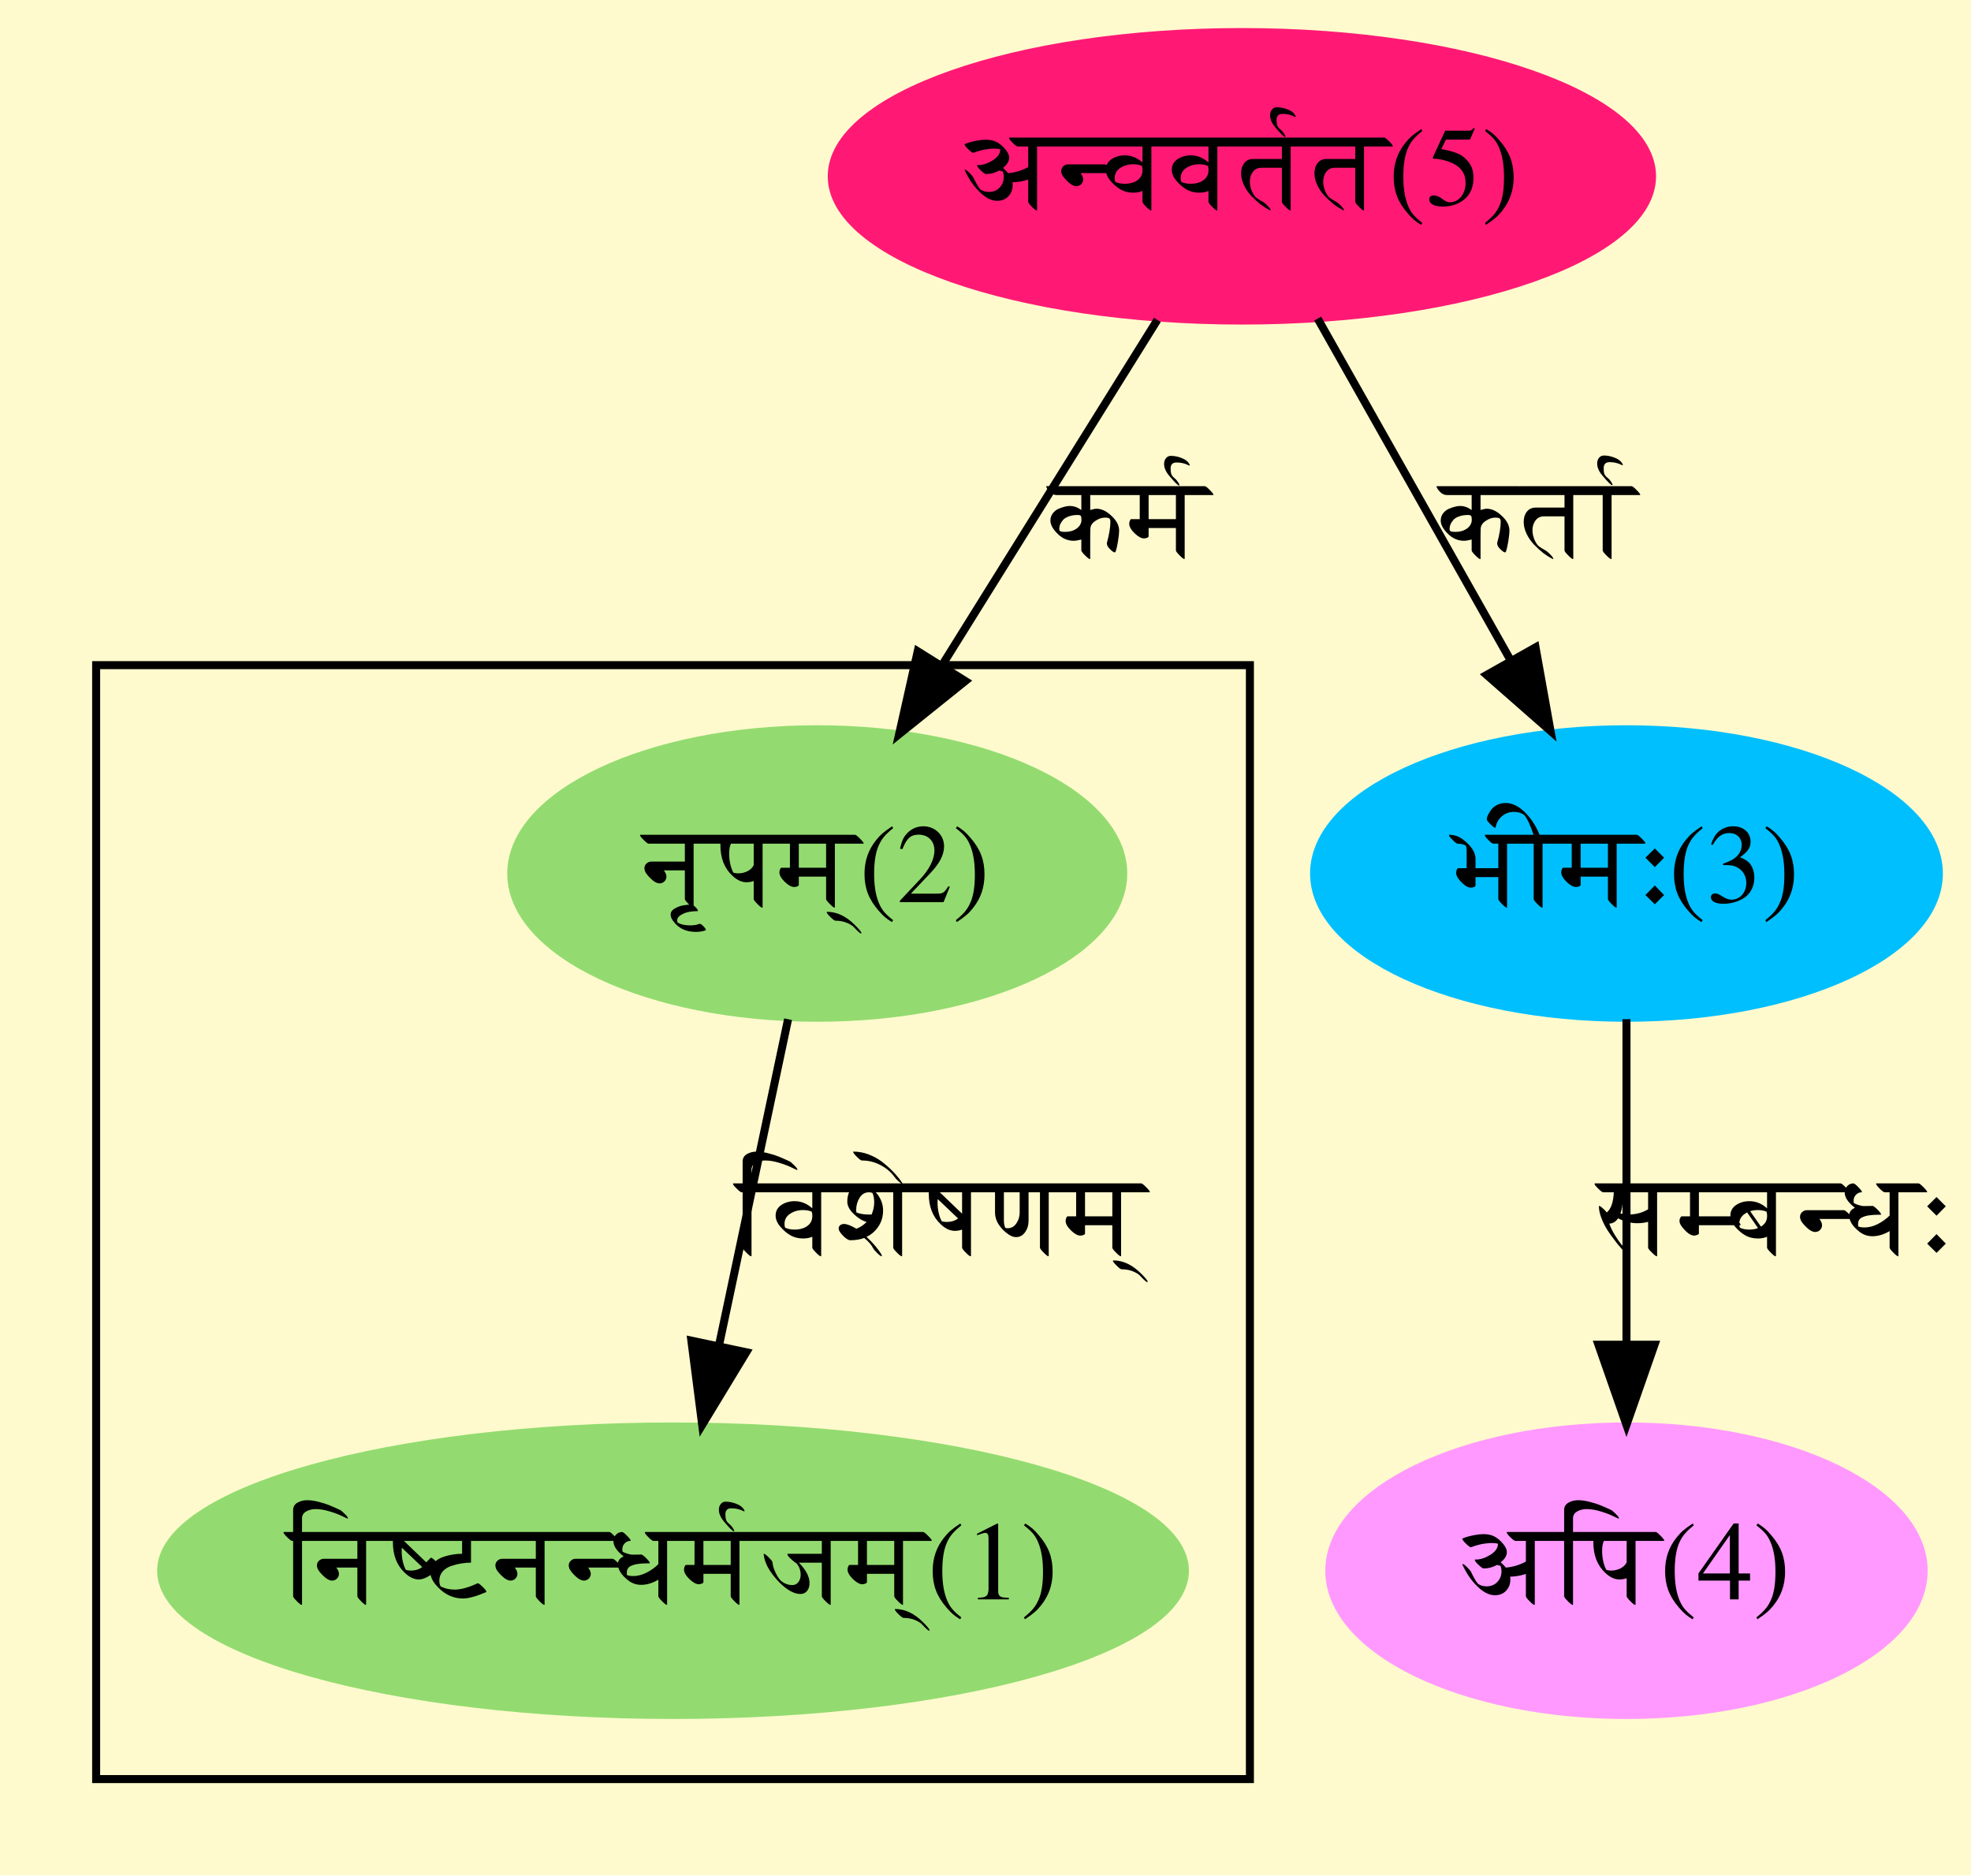
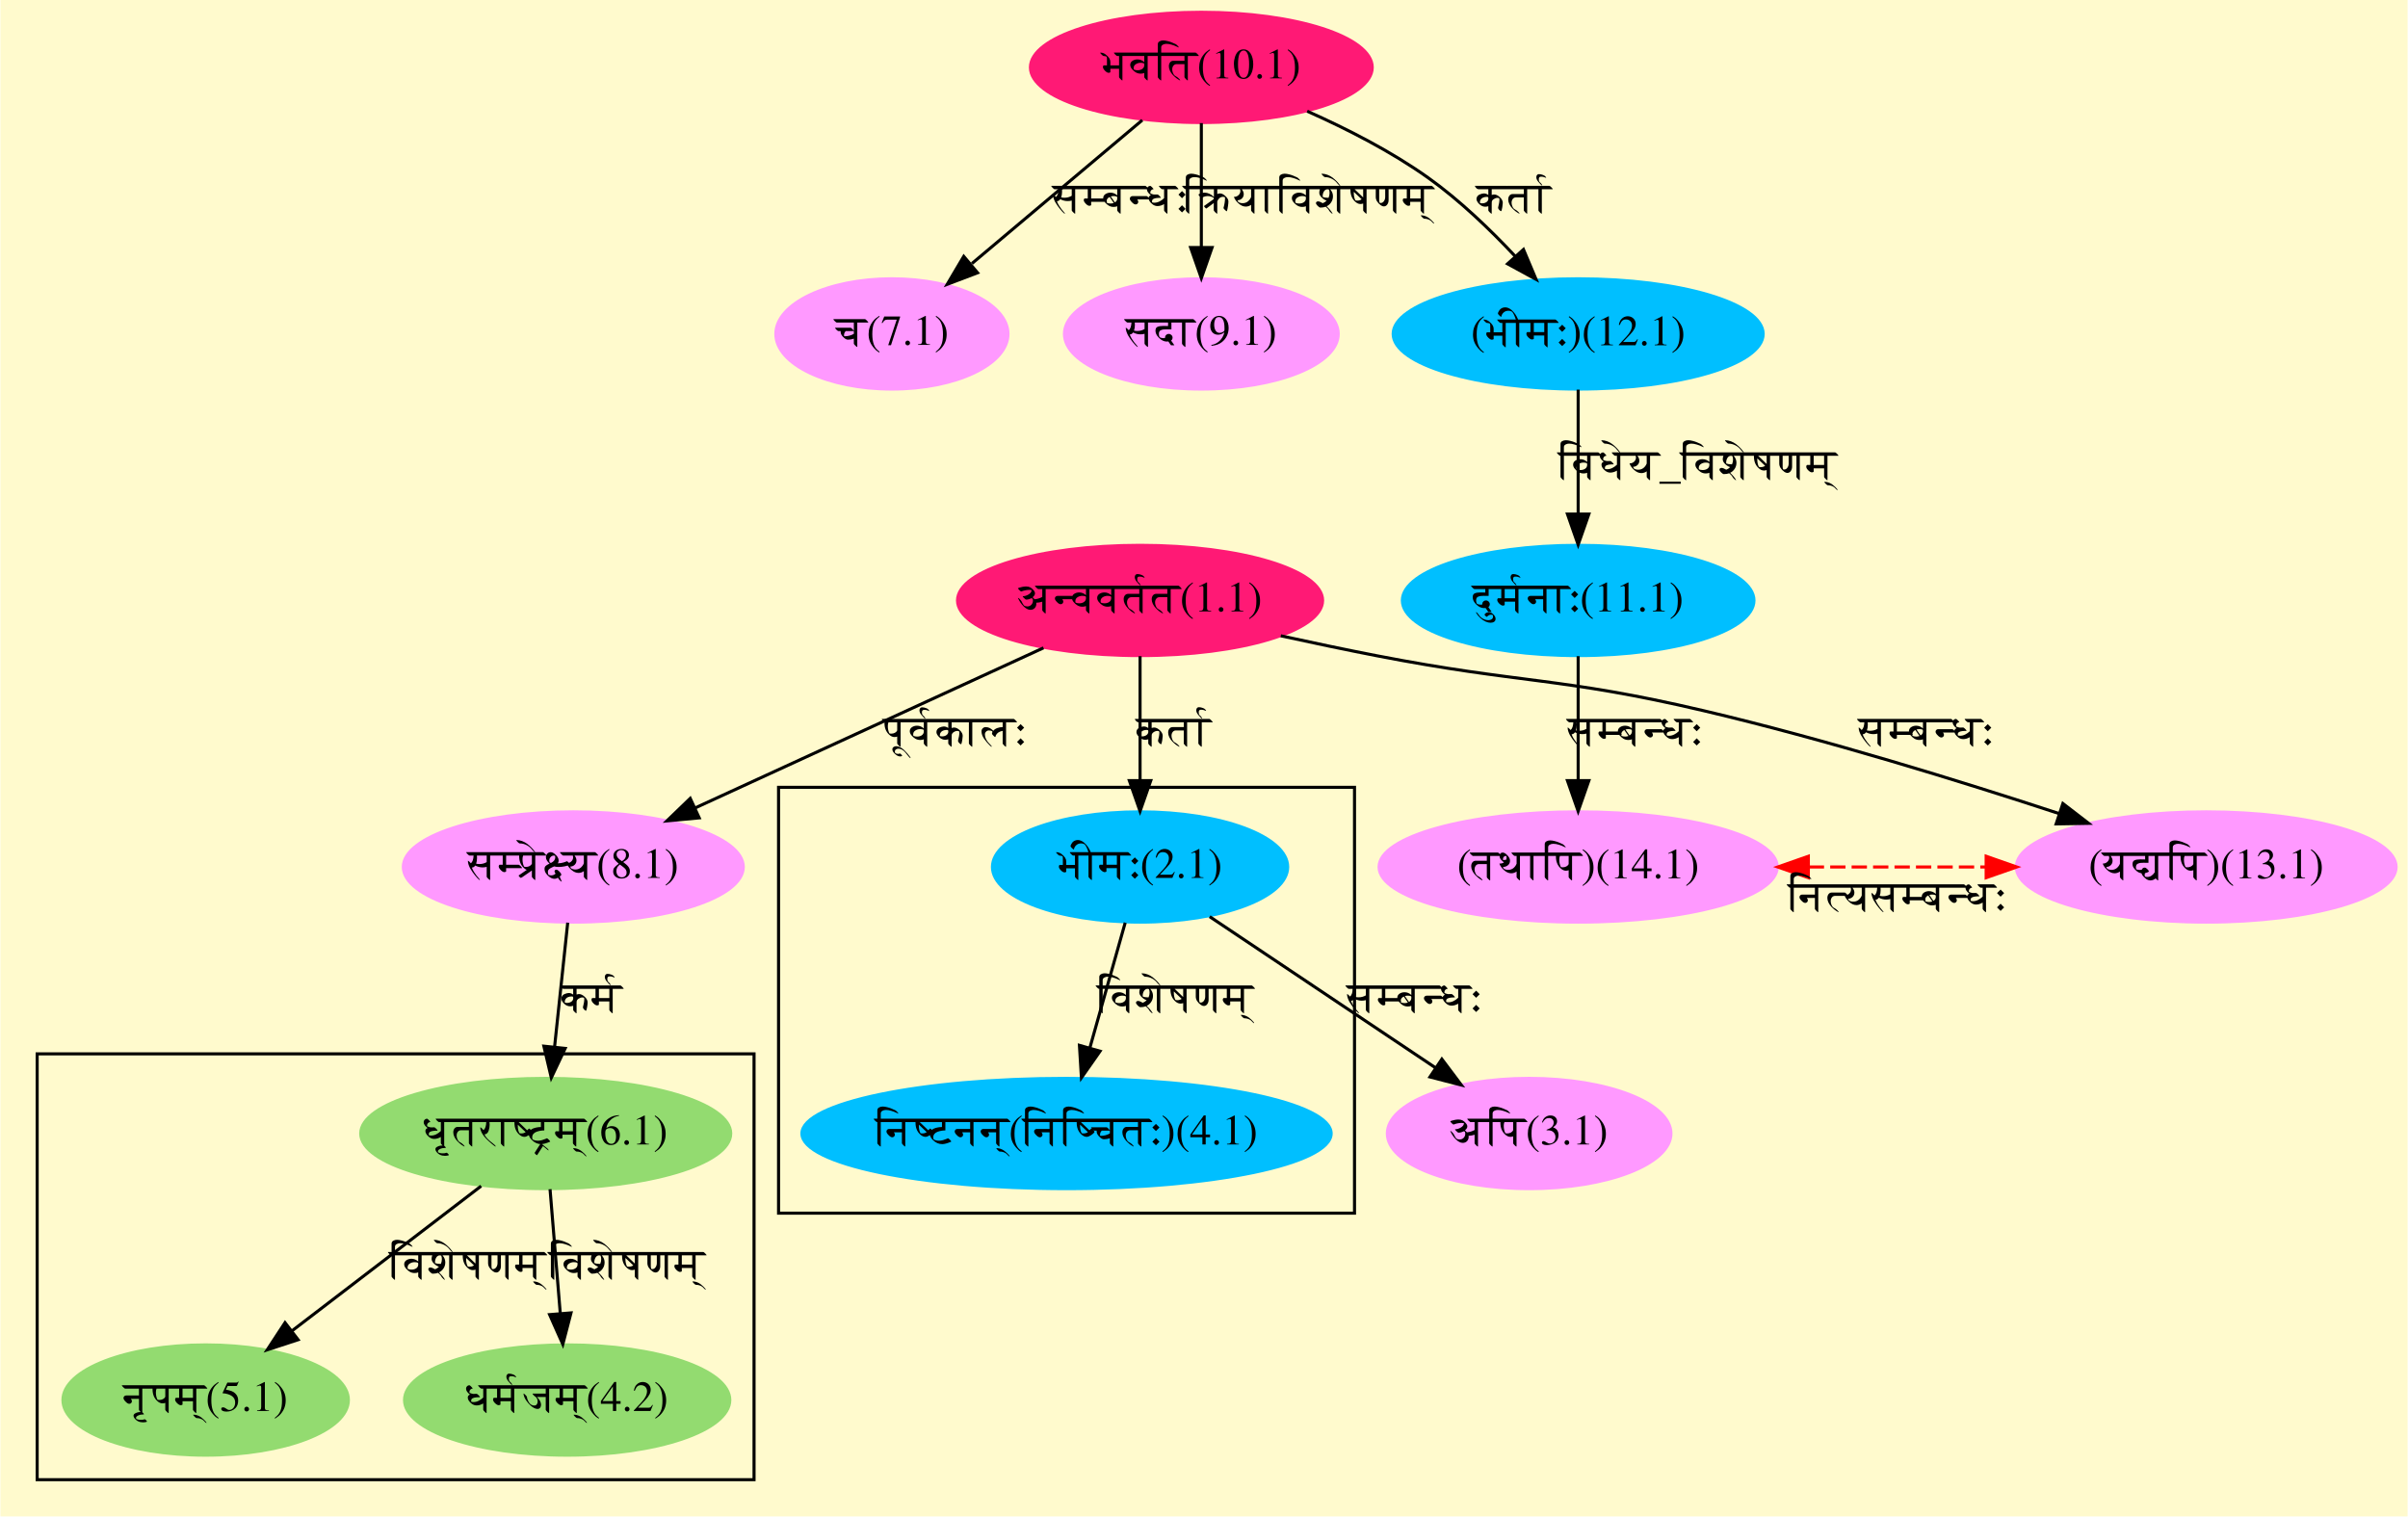
- <svg xmlns="http://www.w3.org/2000/svg" width="246pt" height="234pt" viewBox="0.00 0.00 246.00 234.00">
-   <g id="graph0" class="graph" transform="scale(1 1) rotate(0) translate(4 230)">
-     <polygon fill="#fffacd" stroke="transparent" points="-4,4 -4,-230 242,-230 242,4 -4,4" />
+ <svg xmlns="http://www.w3.org/2000/svg" width="786pt" height="495pt" viewBox="0.00 0.00 785.74 495.00">
+   <g id="graph0" class="graph" transform="scale(1 1) rotate(0) translate(4 491)">
+     <polygon fill="#fffacd" stroke="transparent" points="-4,4 -4,-491 781.74,-491 781.74,4 -4,4" />
    <g id="clust1" class="cluster">
-       <polygon fill="#fffacd" stroke="black" points="8,-8 8,-147 152,-147 152,-8 8,-8" />
+       <polygon fill="#fffacd" stroke="black" points="250,-95 250,-234 438,-234 438,-95 250,-95" />
+     </g>
+     <g id="clust2" class="cluster">
+       <polygon fill="#fffacd" stroke="black" points="8,-8 8,-147 242,-147 242,-8 8,-8" />
    </g>
    <g id="node1" class="node">
-       <ellipse fill="#93db70" stroke="#93db70" cx="80" cy="-34" rx="63.89" ry="18" />
-       <text text-anchor="middle" x="80" y="-30.3" font-family="Times,serif" font-size="14.00">निष्टनन्धर्मजम्(1)</text>
+       <ellipse fill="#00bfff" stroke="#00bfff" cx="344" cy="-121" rx="86.38" ry="18" />
+       <text text-anchor="middle" x="344" y="-117.3" font-family="Times,serif" font-size="14.00">निष्टनन्(निष्चितः)(4.1)</text>
    </g>
    <g id="node2" class="node">
-       <ellipse fill="#93db70" stroke="#93db70" cx="98" cy="-121" rx="38.19" ry="18" />
-       <text text-anchor="middle" x="98" y="-117.3" font-family="Times,serif" font-size="14.00">नृपम्(2)</text>
+       <ellipse fill="#00bfff" stroke="#00bfff" cx="368" cy="-208" rx="48.19" ry="18" />
+       <text text-anchor="middle" x="368" y="-204.3" font-family="Times,serif" font-size="14.00">भीमः(2.1)</text>
+     </g>
+     <g id="edge3" class="edge">
+       <path fill="none" stroke="black" d="M351.59,-148.87C355.37,-162.27 359.83,-178.08 363.15,-189.82" />
+       <polygon fill="black" stroke="black" points="354.94,-147.87 348.86,-139.2 348.21,-149.78 354.94,-147.87" />
+       <text text-anchor="middle" x="379.5" y="-160.8" font-family="Times,serif" font-size="14.00">विशेषणम्</text>
+     </g>
+     <g id="node6" class="node">
+       <ellipse fill="#ff1975" stroke="#ff1975" cx="368" cy="-295" rx="59.59" ry="18" />
+       <text text-anchor="middle" x="368" y="-291.3" font-family="Times,serif" font-size="14.00">अन्ववर्तत(1.1)</text>
    </g>
    <g id="edge1" class="edge">
-       <path fill="none" stroke="black" d="M85.77,-62.27C88.59,-75.58 91.9,-91.19 94.36,-102.82" />
-       <polygon fill="black" stroke="black" points="89.14,-61.26 83.64,-52.2 82.29,-62.71 89.14,-61.26" />
-       <text text-anchor="middle" x="113.5" y="-73.8" font-family="Times,serif" font-size="14.00">विशेषणम्</text>
+       <path fill="none" stroke="black" d="M368,-236.27C368,-249.58 368,-265.19 368,-276.82" />
+       <polygon fill="black" stroke="black" points="371.5,-236.2 368,-226.2 364.5,-236.2 371.5,-236.2" />
+       <text text-anchor="middle" x="379" y="-247.8" font-family="Times,serif" font-size="14.00">कर्ता</text>
    </g>
    <g id="node3" class="node">
-       <ellipse fill="#ff1975" stroke="#ff1975" cx="151" cy="-208" rx="51.19" ry="18" />
-       <text text-anchor="middle" x="151" y="-204.3" font-family="Times,serif" font-size="14.00">अन्ववर्तत(5)</text>
+       <ellipse fill="#93db70" stroke="#93db70" cx="181" cy="-34" rx="53.09" ry="18" />
+       <text text-anchor="middle" x="181" y="-30.3" font-family="Times,serif" font-size="14.00">धर्मजम्(4.2)</text>
+     </g>
+     <g id="node4" class="node">
+       <ellipse fill="#93db70" stroke="#93db70" cx="174" cy="-121" rx="60.39" ry="18" />
+       <text text-anchor="middle" x="174" y="-117.3" font-family="Times,serif" font-size="14.00">धृतराष्ट्रम्(6.1)</text>
+     </g>
+     <g id="edge4" class="edge">
+       <path fill="none" stroke="black" d="M178.75,-62.27C177.66,-75.58 176.37,-91.19 175.41,-102.82" />
+       <polygon fill="black" stroke="black" points="182.25,-62.45 179.58,-52.2 175.27,-61.88 182.25,-62.45" />
+       <text text-anchor="middle" x="200.5" y="-73.8" font-family="Times,serif" font-size="14.00">विशेषणम्</text>
+     </g>
+     <g id="node8" class="node">
+       <ellipse fill="#ff99ff" stroke="#ff99ff" cx="183" cy="-208" rx="55.49" ry="18" />
+       <text text-anchor="middle" x="183" y="-204.3" font-family="Times,serif" font-size="14.00">सम्प्रेक्ष्य(8.1)</text>
+     </g>
+     <g id="edge6" class="edge">
+       <path fill="none" stroke="black" d="M176.89,-149.27C178.3,-162.58 179.95,-178.19 181.18,-189.82" />
+       <polygon fill="black" stroke="black" points="180.35,-148.78 175.82,-139.2 173.39,-149.51 180.35,-148.78" />
+       <text text-anchor="middle" x="189" y="-160.8" font-family="Times,serif" font-size="14.00">कर्म</text>
+     </g>
+     <g id="node5" class="node">
+       <ellipse fill="#93db70" stroke="#93db70" cx="63" cy="-34" rx="46.59" ry="18" />
+       <text text-anchor="middle" x="63" y="-30.3" font-family="Times,serif" font-size="14.00">नृपम्(5.1)</text>
+     </g>
+     <g id="edge5" class="edge">
+       <path fill="none" stroke="black" d="M91.2,-56.6C110.41,-71.31 135.43,-90.46 152.92,-103.85" />
+       <polygon fill="black" stroke="black" points="93.17,-53.69 83.1,-50.39 88.91,-59.25 93.17,-53.69" />
+       <text text-anchor="middle" x="148.5" y="-73.8" font-family="Times,serif" font-size="14.00">विशेषणम्</text>
+     </g>
+     <g id="node7" class="node">
+       <ellipse fill="#ff99ff" stroke="#ff99ff" cx="495" cy="-121" rx="46.29" ry="18" />
+       <text text-anchor="middle" x="495" y="-117.3" font-family="Times,serif" font-size="14.00">अपि(3.1)</text>
    </g>
    <g id="edge2" class="edge">
-       <path fill="none" stroke="black" d="M113.58,-146.99C122.23,-160.87 132.77,-177.76 140.45,-190.08" />
-       <polygon fill="black" stroke="black" points="116.48,-145.02 108.22,-138.39 110.54,-148.73 116.48,-145.02" />
-       <text text-anchor="middle" x="137" y="-160.8" font-family="Times,serif" font-size="14.00">कर्म</text>
+       <path fill="none" stroke="black" d="M464.29,-142.55C441.62,-157.73 411.25,-178.06 390.72,-191.79" />
+       <polygon fill="black" stroke="black" points="466.51,-145.28 472.88,-136.81 462.62,-139.46 466.51,-145.28" />
+       <text text-anchor="middle" x="457.5" y="-160.8" font-family="Times,serif" font-size="14.00">सम्बन्धः</text>
    </g>
-     <g id="node4" class="node">
-       <ellipse fill="#00bfff" stroke="#00bfff" cx="199" cy="-121" rx="38.99" ry="18" />
-       <text text-anchor="middle" x="199" y="-117.3" font-family="Times,serif" font-size="14.00">भीमः(3)</text>
+     <g id="edge8" class="edge">
+       <path fill="none" stroke="black" d="M222.74,-227.26C256.75,-242.89 305.07,-265.09 336.48,-279.52" />
+       <polygon fill="black" stroke="black" points="224.1,-224.03 213.55,-223.04 221.17,-230.39 224.1,-224.03" />
+       <text text-anchor="middle" x="307.5" y="-247.8" font-family="Times,serif" font-size="14.00">पूर्वकालः</text>
    </g>
-     <g id="edge3" class="edge">
-       <path fill="none" stroke="black" d="M184.43,-147.8C176.65,-161.58 167.3,-178.14 160.46,-190.24" />
-       <polygon fill="black" stroke="black" points="187.65,-149.22 189.52,-138.79 181.55,-145.78 187.65,-149.22" />
-       <text text-anchor="middle" x="188" y="-160.8" font-family="Times,serif" font-size="14.00">कर्ता</text>
+     <g id="node9" class="node">
+       <ellipse fill="#ff99ff" stroke="#ff99ff" cx="287" cy="-382" rx="37.89" ry="18" />
+       <text text-anchor="middle" x="287" y="-378.3" font-family="Times,serif" font-size="14.00">च(7.1)</text>
    </g>
-     <g id="node5" class="node">
-       <ellipse fill="#ff99ff" stroke="#ff99ff" cx="199" cy="-34" rx="37.09" ry="18" />
-       <text text-anchor="middle" x="199" y="-30.3" font-family="Times,serif" font-size="14.00">अपि(4)</text>
+     <g id="node10" class="node">
+       <ellipse fill="#ff1975" stroke="#ff1975" cx="388" cy="-469" rx="55.79" ry="18" />
+       <text text-anchor="middle" x="388" y="-465.3" font-family="Times,serif" font-size="14.00">भवति(10.1)</text>
    </g>
-     <g id="edge4" class="edge">
-       <path fill="none" stroke="black" d="M199,-62.27C199,-75.58 199,-91.19 199,-102.82" />
-       <polygon fill="black" stroke="black" points="202.5,-62.2 199,-52.2 195.5,-62.2 202.5,-62.2" />
-       <text text-anchor="middle" x="217.5" y="-73.8" font-family="Times,serif" font-size="14.00">सम्बन्धः</text>
+     <g id="edge7" class="edge">
+       <path fill="none" stroke="black" d="M313.13,-404.99C330.51,-419.62 352.96,-438.51 368.72,-451.78" />
+       <polygon fill="black" stroke="black" points="314.96,-401.96 305.06,-398.2 310.45,-407.31 314.96,-401.96" />
+       <text text-anchor="middle" x="361.5" y="-421.8" font-family="Times,serif" font-size="14.00">सम्बन्धः</text>
+     </g>
+     <g id="node11" class="node">
+       <ellipse fill="#ff99ff" stroke="#ff99ff" cx="388" cy="-382" rx="44.69" ry="18" />
+       <text text-anchor="middle" x="388" y="-378.3" font-family="Times,serif" font-size="14.00">सदा(9.1)</text>
+     </g>
+     <g id="edge9" class="edge">
+       <path fill="none" stroke="black" d="M388,-410.27C388,-423.58 388,-439.19 388,-450.82" />
+       <polygon fill="black" stroke="black" points="391.5,-410.2 388,-400.2 384.5,-410.2 391.5,-410.2" />
+       <text text-anchor="middle" x="423" y="-421.8" font-family="Times,serif" font-size="14.00">क्रियाविशेषणम्</text>
+     </g>
+     <g id="node12" class="node">
+       <ellipse fill="#00bfff" stroke="#00bfff" cx="511" cy="-382" rx="60.39" ry="18" />
+       <text text-anchor="middle" x="511" y="-378.3" font-family="Times,serif" font-size="14.00">(भीमः)(12.1)</text>
+     </g>
+     <g id="edge11" class="edge">
+       <path fill="none" stroke="black" d="M490.5,-407.29C482.25,-416.11 472.26,-425.69 462,-433 449.96,-441.57 435.49,-448.96 422.55,-454.7" />
+       <polygon fill="black" stroke="black" points="493.15,-409.57 497.26,-399.81 487.96,-404.88 493.15,-409.57" />
+       <text text-anchor="middle" x="490" y="-421.8" font-family="Times,serif" font-size="14.00">कर्ता</text>
+     </g>
+     <g id="node13" class="node">
+       <ellipse fill="#00bfff" stroke="#00bfff" cx="511" cy="-295" rx="57.39" ry="18" />
+       <text text-anchor="middle" x="511" y="-291.3" font-family="Times,serif" font-size="14.00">दुर्मनाः(11.1)</text>
+     </g>
+     <g id="edge10" class="edge">
+       <path fill="none" stroke="black" d="M511,-323.27C511,-336.58 511,-352.19 511,-363.82" />
+       <polygon fill="black" stroke="black" points="514.5,-323.2 511,-313.2 507.5,-323.2 514.5,-323.2" />
+       <text text-anchor="middle" x="550" y="-334.8" font-family="Times,serif" font-size="14.00">विधेय_विशेषणम्</text>
+     </g>
+     <g id="node14" class="node">
+       <ellipse fill="#ff99ff" stroke="#ff99ff" cx="716" cy="-208" rx="61.99" ry="18" />
+       <text text-anchor="middle" x="716" y="-204.3" font-family="Times,serif" font-size="14.00">(यद्यपि)(13.1)</text>
+     </g>
+     <g id="edge12" class="edge">
+       <path fill="none" stroke="black" d="M667.93,-225.45C635.48,-236.11 591.52,-249.69 552,-259 505.06,-270.05 492.34,-267.8 445,-277 434.92,-278.96 424.14,-281.23 413.93,-283.46" />
+       <polygon fill="black" stroke="black" points="669.22,-228.71 677.62,-222.24 667.02,-222.06 669.22,-228.71" />
+       <text text-anchor="middle" x="624.5" y="-247.8" font-family="Times,serif" font-size="14.00">सम्बन्धः</text>
+     </g>
+     <g id="node15" class="node">
+       <ellipse fill="#ff99ff" stroke="#ff99ff" cx="511" cy="-208" rx="64.99" ry="18" />
+       <text text-anchor="middle" x="511" y="-204.3" font-family="Times,serif" font-size="14.00">(तथापि)(14.1)</text>
+     </g>
+     <g id="edge13" class="edge">
+       <path fill="none" stroke="black" d="M511,-236.27C511,-249.58 511,-265.19 511,-276.82" />
+       <polygon fill="black" stroke="black" points="514.5,-236.2 511,-226.2 507.5,-236.2 514.5,-236.2" />
+       <text text-anchor="middle" x="529.5" y="-247.8" font-family="Times,serif" font-size="14.00">सम्बन्धः</text>
+     </g>
+     <g id="edge14" class="edge">
+       <path fill="none" stroke="red" stroke-dasharray="5,2" d="M586.26,-208C605.1,-208 625.27,-208 643.96,-208" />
+       <polygon fill="red" stroke="red" points="586.14,-204.5 576.14,-208 586.14,-211.5 586.14,-204.5" />
+       <polygon fill="red" stroke="red" points="644.17,-211.5 654.17,-208 644.17,-204.5 644.17,-211.5" />
+       <text text-anchor="middle" x="615.12" y="-193.8" font-family="Times,serif" font-size="14.00">नित्यसम्बन्धः</text>
    </g>
  </g>
</svg>
